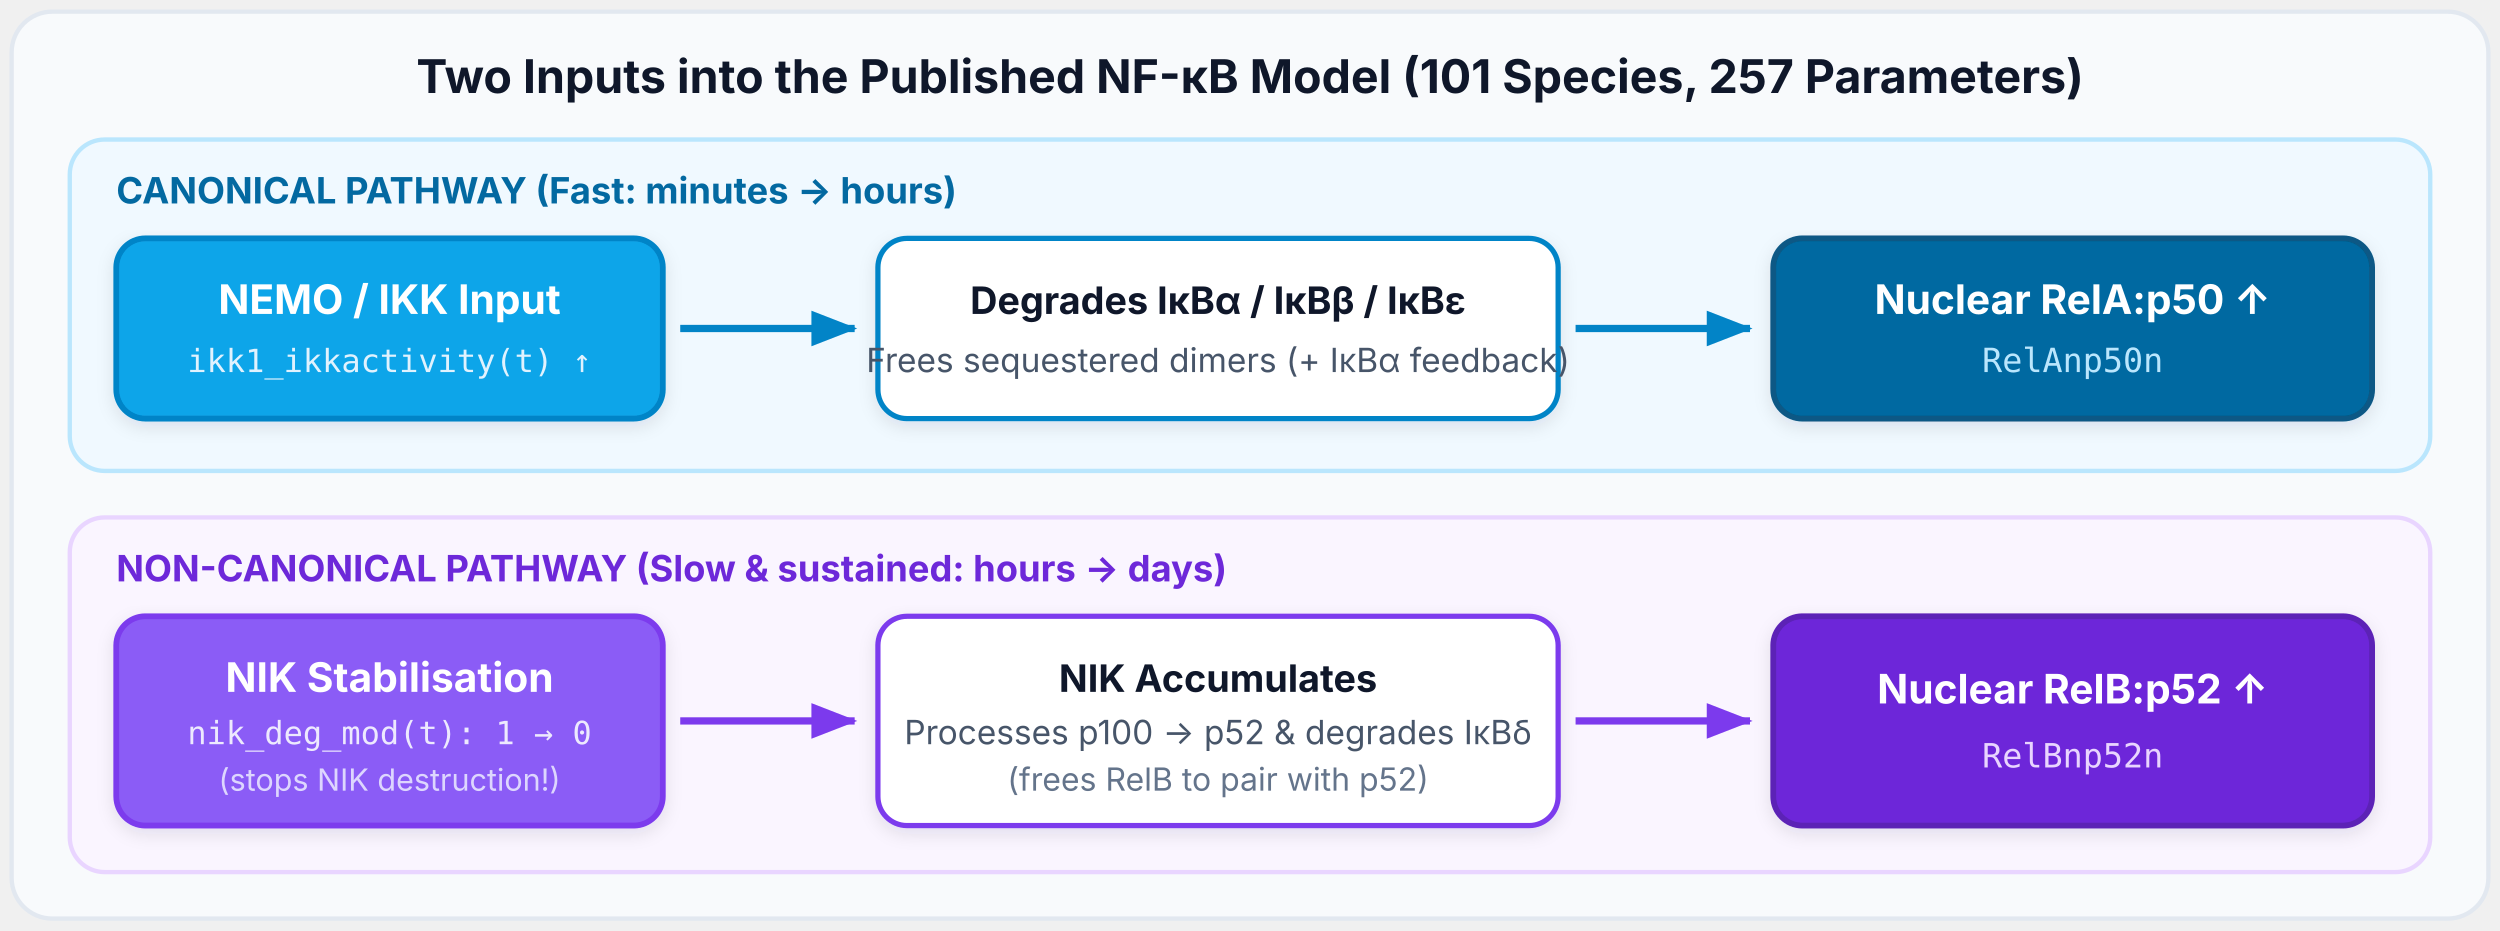
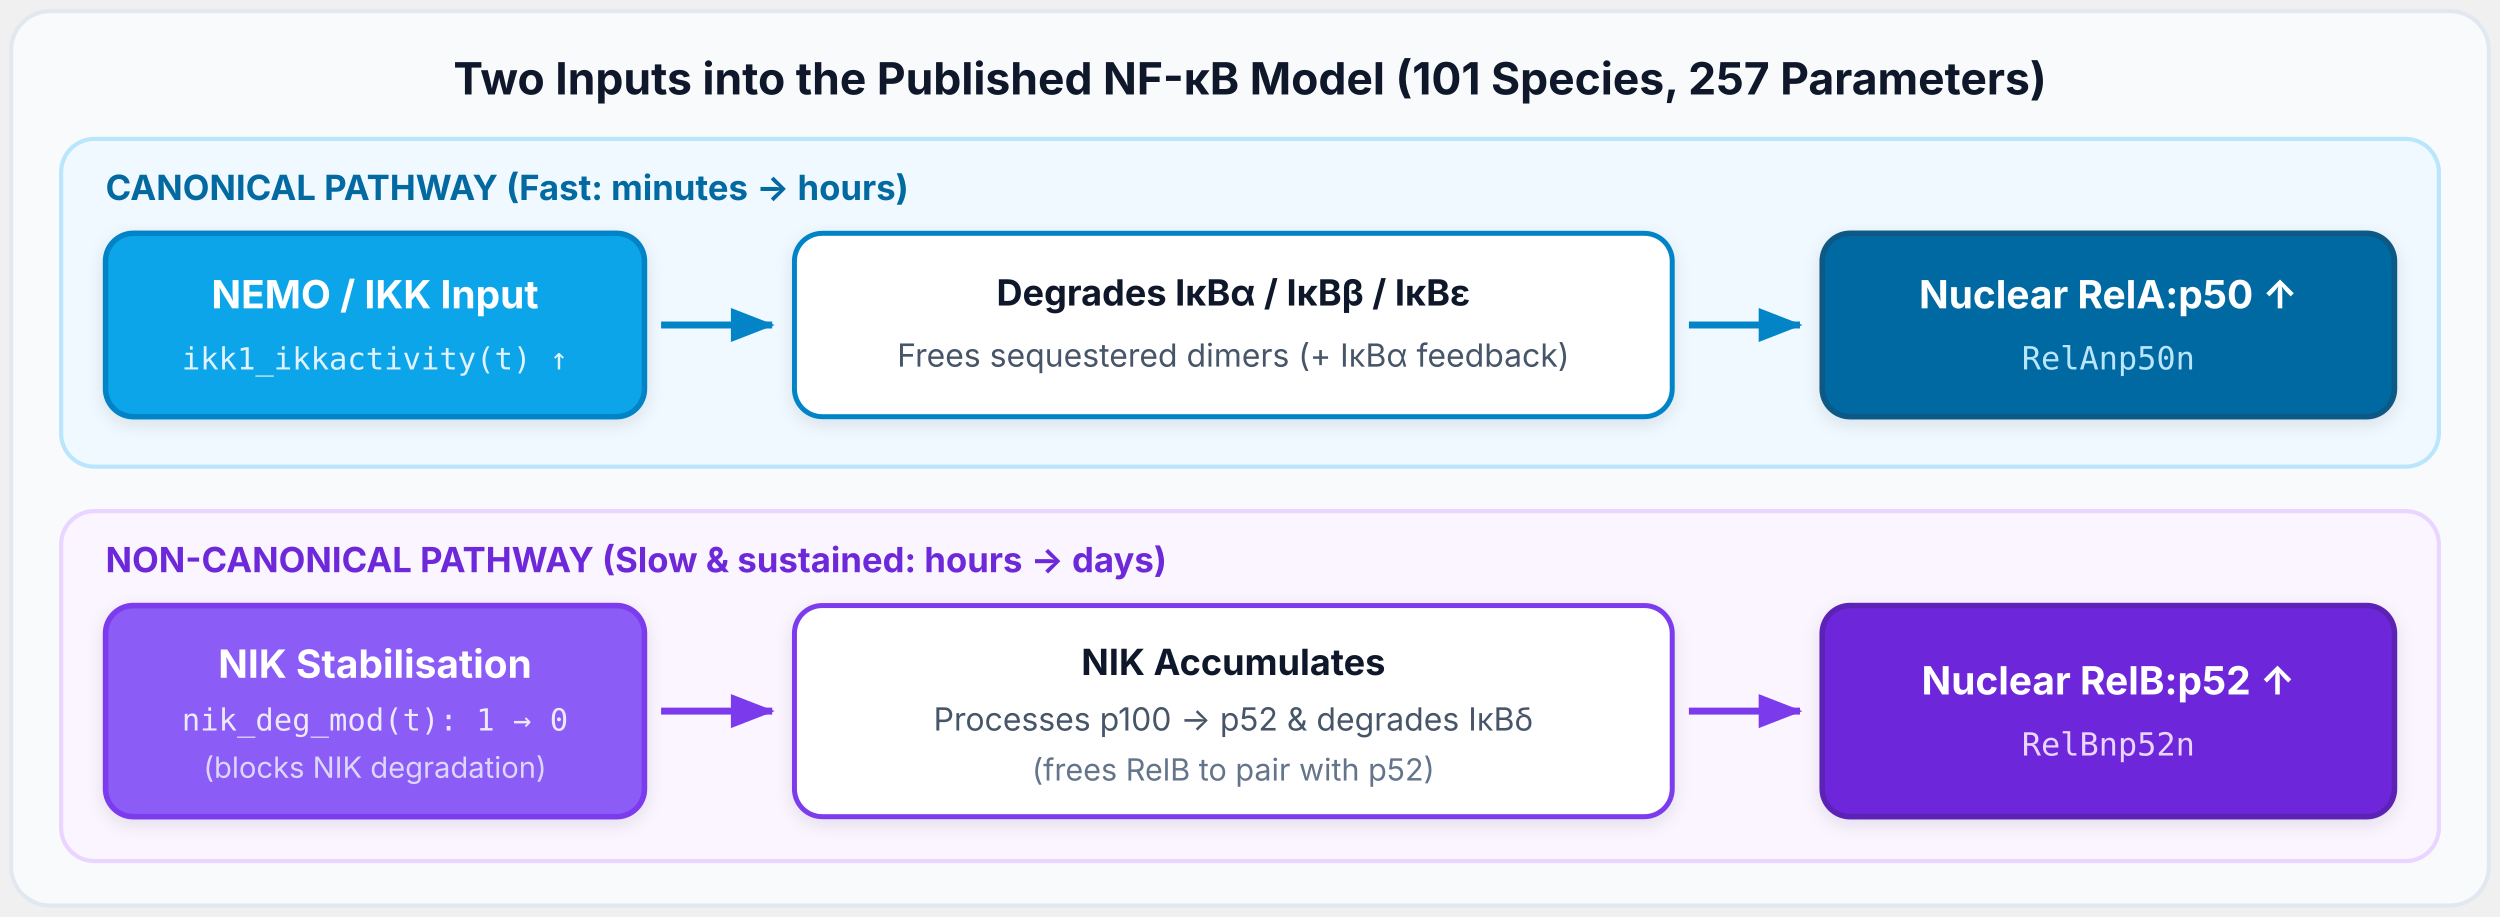
- <svg xmlns="http://www.w3.org/2000/svg" viewBox="0 0 860 320" role="img" aria-label="Canonical NEMO/IKK pathway driving RelA:p50 and non-canonical NIK pathway driving RelB:p52 in the published NF-kB model">
+ <svg xmlns="http://www.w3.org/2000/svg" viewBox="0 0 900 330" role="img" aria-label="Canonical NEMO/IKK pathway driving RelA:p50 and non-canonical NIK pathway driving RelB:p52 in the published NF-kB model">
  <defs>
-     <marker id="arr-n" viewBox="0 0 10 10" refX="8.5" refY="5" markerWidth="7" markerHeight="7" orient="auto-start-reverse">
-       <path d="M 0 1.5 L 9 5 L 0 8.5 z" fill="#334155" />
-     </marker>
    <marker id="arr-sky" viewBox="0 0 10 10" refX="8.5" refY="5" markerWidth="7" markerHeight="7" orient="auto-start-reverse">
      <path d="M 0 1.5 L 9 5 L 0 8.5 z" fill="#0284c7" />
    </marker>
    <marker id="arr-purp" viewBox="0 0 10 10" refX="8.5" refY="5" markerWidth="7" markerHeight="7" orient="auto-start-reverse">
      <path d="M 0 1.5 L 9 5 L 0 8.5 z" fill="#7c3aed" />
    </marker>
    <filter id="sh-n" x="-8%" y="-8%" width="116%" height="124%">
      <feDropShadow dx="0" dy="2" stdDeviation="3" flood-color="#0f172a" flood-opacity="0.10" />
    </filter>
  </defs>
-   <rect x="4" y="4" width="852" height="312" rx="14" fill="#f8fafc" stroke="#e2e8f0" stroke-width="1.5" />
-   <text x="430" y="32" text-anchor="middle" font-family="system-ui, -apple-system, sans-serif" font-size="16" font-weight="700" fill="#0f172a">Two Inputs into the Published NF-κB Model (101 Species, 257 Parameters)</text>
-   <rect x="24" y="48" width="812" height="114" rx="12" fill="#f0f9ff" stroke="#bae6fd" stroke-width="1.5" />
-   <text x="40" y="70" font-family="system-ui, -apple-system, sans-serif" font-size="12.5" font-weight="700" fill="#0369a1">CANONICAL PATHWAY (Fast: minutes → hours)</text>
+   <rect x="4" y="4" width="892" height="322" rx="14" fill="#f8fafc" stroke="#e2e8f0" stroke-width="1.5" />
+   <text x="450" y="34" text-anchor="middle" font-family="system-ui, -apple-system, sans-serif" font-size="16" font-weight="700" fill="#0f172a">Two Inputs into the Published NF-κB Model (101 Species, 257 Parameters)</text>
+   <rect x="22" y="50" width="856" height="118" rx="12" fill="#f0f9ff" stroke="#bae6fd" stroke-width="1.5" />
+   <text x="38" y="72" font-family="system-ui, -apple-system, sans-serif" font-size="12.5" font-weight="700" fill="#0369a1">CANONICAL PATHWAY (Fast: minutes → hours)</text>
  <g filter="url(#sh-n)">
-     <rect x="40" y="82" width="188" height="62" rx="10" fill="#0ea5e9" stroke="#0284c7" stroke-width="2" />
+     <rect x="38" y="84" width="194" height="66" rx="10" fill="#0ea5e9" stroke="#0284c7" stroke-width="2" />
  </g>
-   <text x="134" y="108" text-anchor="middle" font-family="system-ui, -apple-system, sans-serif" font-size="14" font-weight="700" fill="#ffffff">NEMO / IKK Input</text>
-   <text x="134" y="128" text-anchor="middle" font-family="ui-monospace, SFMono-Regular, monospace" font-size="11" fill="#e0f2fe">ikk1_ikkactivity(t) ↑</text>
-   <line x1="234" y1="113" x2="294" y2="113" stroke="#0284c7" stroke-width="2.5" marker-end="url(#arr-sky)" />
+   <text x="135" y="111" text-anchor="middle" font-family="system-ui, -apple-system, sans-serif" font-size="14" font-weight="700" fill="#ffffff">NEMO / IKK Input</text>
+   <text x="135" y="133" text-anchor="middle" font-family="ui-monospace, SFMono-Regular, monospace" font-size="11" fill="#e0f2fe">ikk1_ikkactivity(t) ↑</text>
+   <line x1="238" y1="117" x2="278" y2="117" stroke="#0284c7" stroke-width="2.5" marker-end="url(#arr-sky)" />
  <g filter="url(#sh-n)">
-     <rect x="302" y="82" width="234" height="62" rx="10" fill="#ffffff" stroke="#0284c7" stroke-width="1.8" />
+     <rect x="286" y="84" width="316" height="66" rx="10" fill="#ffffff" stroke="#0284c7" stroke-width="1.8" />
  </g>
-   <text x="419" y="108" text-anchor="middle" font-family="system-ui, -apple-system, sans-serif" font-size="13" font-weight="700" fill="#0f172a">Degrades IκBα / IκBβ / IκBε</text>
-   <text x="419" y="128" text-anchor="middle" font-family="system-ui, -apple-system, sans-serif" font-size="11.5" fill="#475569">Frees sequestered dimers (+ IκBα feedback)</text>
-   <line x1="542" y1="113" x2="602" y2="113" stroke="#0284c7" stroke-width="2.5" marker-end="url(#arr-sky)" />
+   <text x="444" y="110" text-anchor="middle" font-family="system-ui, -apple-system, sans-serif" font-size="13" font-weight="700" fill="#0f172a">Degrades IκBα / IκBβ / IκBε</text>
+   <text x="444" y="132" text-anchor="middle" font-family="system-ui, -apple-system, sans-serif" font-size="11.5" fill="#475569">Frees sequestered dimers (+ IκBα feedback)</text>
+   <line x1="608" y1="117" x2="648" y2="117" stroke="#0284c7" stroke-width="2.5" marker-end="url(#arr-sky)" />
  <g filter="url(#sh-n)">
-     <rect x="610" y="82" width="206" height="62" rx="10" fill="#0369a1" stroke="#075985" stroke-width="2" />
+     <rect x="656" y="84" width="206" height="66" rx="10" fill="#0369a1" stroke="#075985" stroke-width="2" />
  </g>
-   <text x="713" y="108" text-anchor="middle" font-family="system-ui, -apple-system, sans-serif" font-size="14" font-weight="700" fill="#ffffff">Nuclear RelA:p50 ↑</text>
-   <text x="713" y="128" text-anchor="middle" font-family="ui-monospace, SFMono-Regular, monospace" font-size="11.5" fill="#bae6fd">RelAnp50n</text>
-   <rect x="24" y="178" width="812" height="122" rx="12" fill="#faf5ff" stroke="#e9d5ff" stroke-width="1.5" />
-   <text x="40" y="200" font-family="system-ui, -apple-system, sans-serif" font-size="12.5" font-weight="700" fill="#6d28d9">NON-CANONICAL PATHWAY (Slow &amp; sustained: hours → days)</text>
+   <text x="759" y="111" text-anchor="middle" font-family="system-ui, -apple-system, sans-serif" font-size="14" font-weight="700" fill="#ffffff">Nuclear RelA:p50 ↑</text>
+   <text x="759" y="133" text-anchor="middle" font-family="ui-monospace, SFMono-Regular, monospace" font-size="11.5" fill="#bae6fd">RelAnp50n</text>
+   <rect x="22" y="184" width="856" height="126" rx="12" fill="#faf5ff" stroke="#e9d5ff" stroke-width="1.5" />
+   <text x="38" y="206" font-family="system-ui, -apple-system, sans-serif" font-size="12.5" font-weight="700" fill="#6d28d9">NON-CANONICAL PATHWAY (Slow &amp; sustained: hours → days)</text>
  <g filter="url(#sh-n)">
-     <rect x="40" y="212" width="188" height="72" rx="10" fill="#8b5cf6" stroke="#7c3aed" stroke-width="2" />
+     <rect x="38" y="218" width="194" height="76" rx="10" fill="#8b5cf6" stroke="#7c3aed" stroke-width="2" />
  </g>
-   <text x="134" y="238" text-anchor="middle" font-family="system-ui, -apple-system, sans-serif" font-size="14" font-weight="700" fill="#ffffff">NIK Stabilisation</text>
-   <text x="134" y="256" text-anchor="middle" font-family="ui-monospace, SFMono-Regular, monospace" font-size="11" fill="#ede9fe">nik_deg_mod(t): 1 → 0</text>
-   <text x="134" y="272" text-anchor="middle" font-family="system-ui, -apple-system, sans-serif" font-size="10.5" fill="#ddd6fe">(stops NIK destruction!)</text>
-   <line x1="234" y1="248" x2="294" y2="248" stroke="#7c3aed" stroke-width="2.5" marker-end="url(#arr-purp)" />
+   <text x="135" y="244" text-anchor="middle" font-family="system-ui, -apple-system, sans-serif" font-size="14" font-weight="700" fill="#ffffff">NIK Stabilisation</text>
+   <text x="135" y="263" text-anchor="middle" font-family="ui-monospace, SFMono-Regular, monospace" font-size="11" fill="#ede9fe">nik_deg_mod(t): 1 → 0</text>
+   <text x="135" y="280" text-anchor="middle" font-family="system-ui, -apple-system, sans-serif" font-size="10.5" fill="#ddd6fe">(blocks NIK degradation)</text>
+   <line x1="238" y1="256" x2="278" y2="256" stroke="#7c3aed" stroke-width="2.5" marker-end="url(#arr-purp)" />
  <g filter="url(#sh-n)">
-     <rect x="302" y="212" width="234" height="72" rx="10" fill="#ffffff" stroke="#7c3aed" stroke-width="1.8" />
+     <rect x="286" y="218" width="316" height="76" rx="10" fill="#ffffff" stroke="#7c3aed" stroke-width="1.8" />
  </g>
-   <text x="419" y="238" text-anchor="middle" font-family="system-ui, -apple-system, sans-serif" font-size="13" font-weight="700" fill="#0f172a">NIK Accumulates</text>
-   <text x="419" y="256" text-anchor="middle" font-family="system-ui, -apple-system, sans-serif" font-size="11.5" fill="#475569">Processes p100 → p52 &amp; degrades IκBδ</text>
-   <text x="419" y="272" text-anchor="middle" font-family="system-ui, -apple-system, sans-serif" font-size="11" fill="#64748b">(frees RelB to pair with p52)</text>
-   <line x1="542" y1="248" x2="602" y2="248" stroke="#7c3aed" stroke-width="2.5" marker-end="url(#arr-purp)" />
+   <text x="444" y="243" text-anchor="middle" font-family="system-ui, -apple-system, sans-serif" font-size="13" font-weight="700" fill="#0f172a">NIK Accumulates</text>
+   <text x="444" y="263" text-anchor="middle" font-family="system-ui, -apple-system, sans-serif" font-size="11.5" fill="#475569">Processes p100 → p52 &amp; degrades IκBδ</text>
+   <text x="444" y="281" text-anchor="middle" font-family="system-ui, -apple-system, sans-serif" font-size="11" fill="#64748b">(frees RelB to pair with p52)</text>
+   <line x1="608" y1="256" x2="648" y2="256" stroke="#7c3aed" stroke-width="2.5" marker-end="url(#arr-purp)" />
  <g filter="url(#sh-n)">
-     <rect x="610" y="212" width="206" height="72" rx="10" fill="#6d28d9" stroke="#5b21b6" stroke-width="2" />
+     <rect x="656" y="218" width="206" height="76" rx="10" fill="#6d28d9" stroke="#5b21b6" stroke-width="2" />
  </g>
-   <text x="713" y="242" text-anchor="middle" font-family="system-ui, -apple-system, sans-serif" font-size="14" font-weight="700" fill="#ffffff">Nuclear RelB:p52 ↑</text>
-   <text x="713" y="264" text-anchor="middle" font-family="ui-monospace, SFMono-Regular, monospace" font-size="11.5" fill="#e9d5ff">RelBnp52n</text>
+   <text x="759" y="250" text-anchor="middle" font-family="system-ui, -apple-system, sans-serif" font-size="14" font-weight="700" fill="#ffffff">Nuclear RelB:p52 ↑</text>
+   <text x="759" y="272" text-anchor="middle" font-family="ui-monospace, SFMono-Regular, monospace" font-size="11.5" fill="#e9d5ff">RelBnp52n</text>
</svg>
